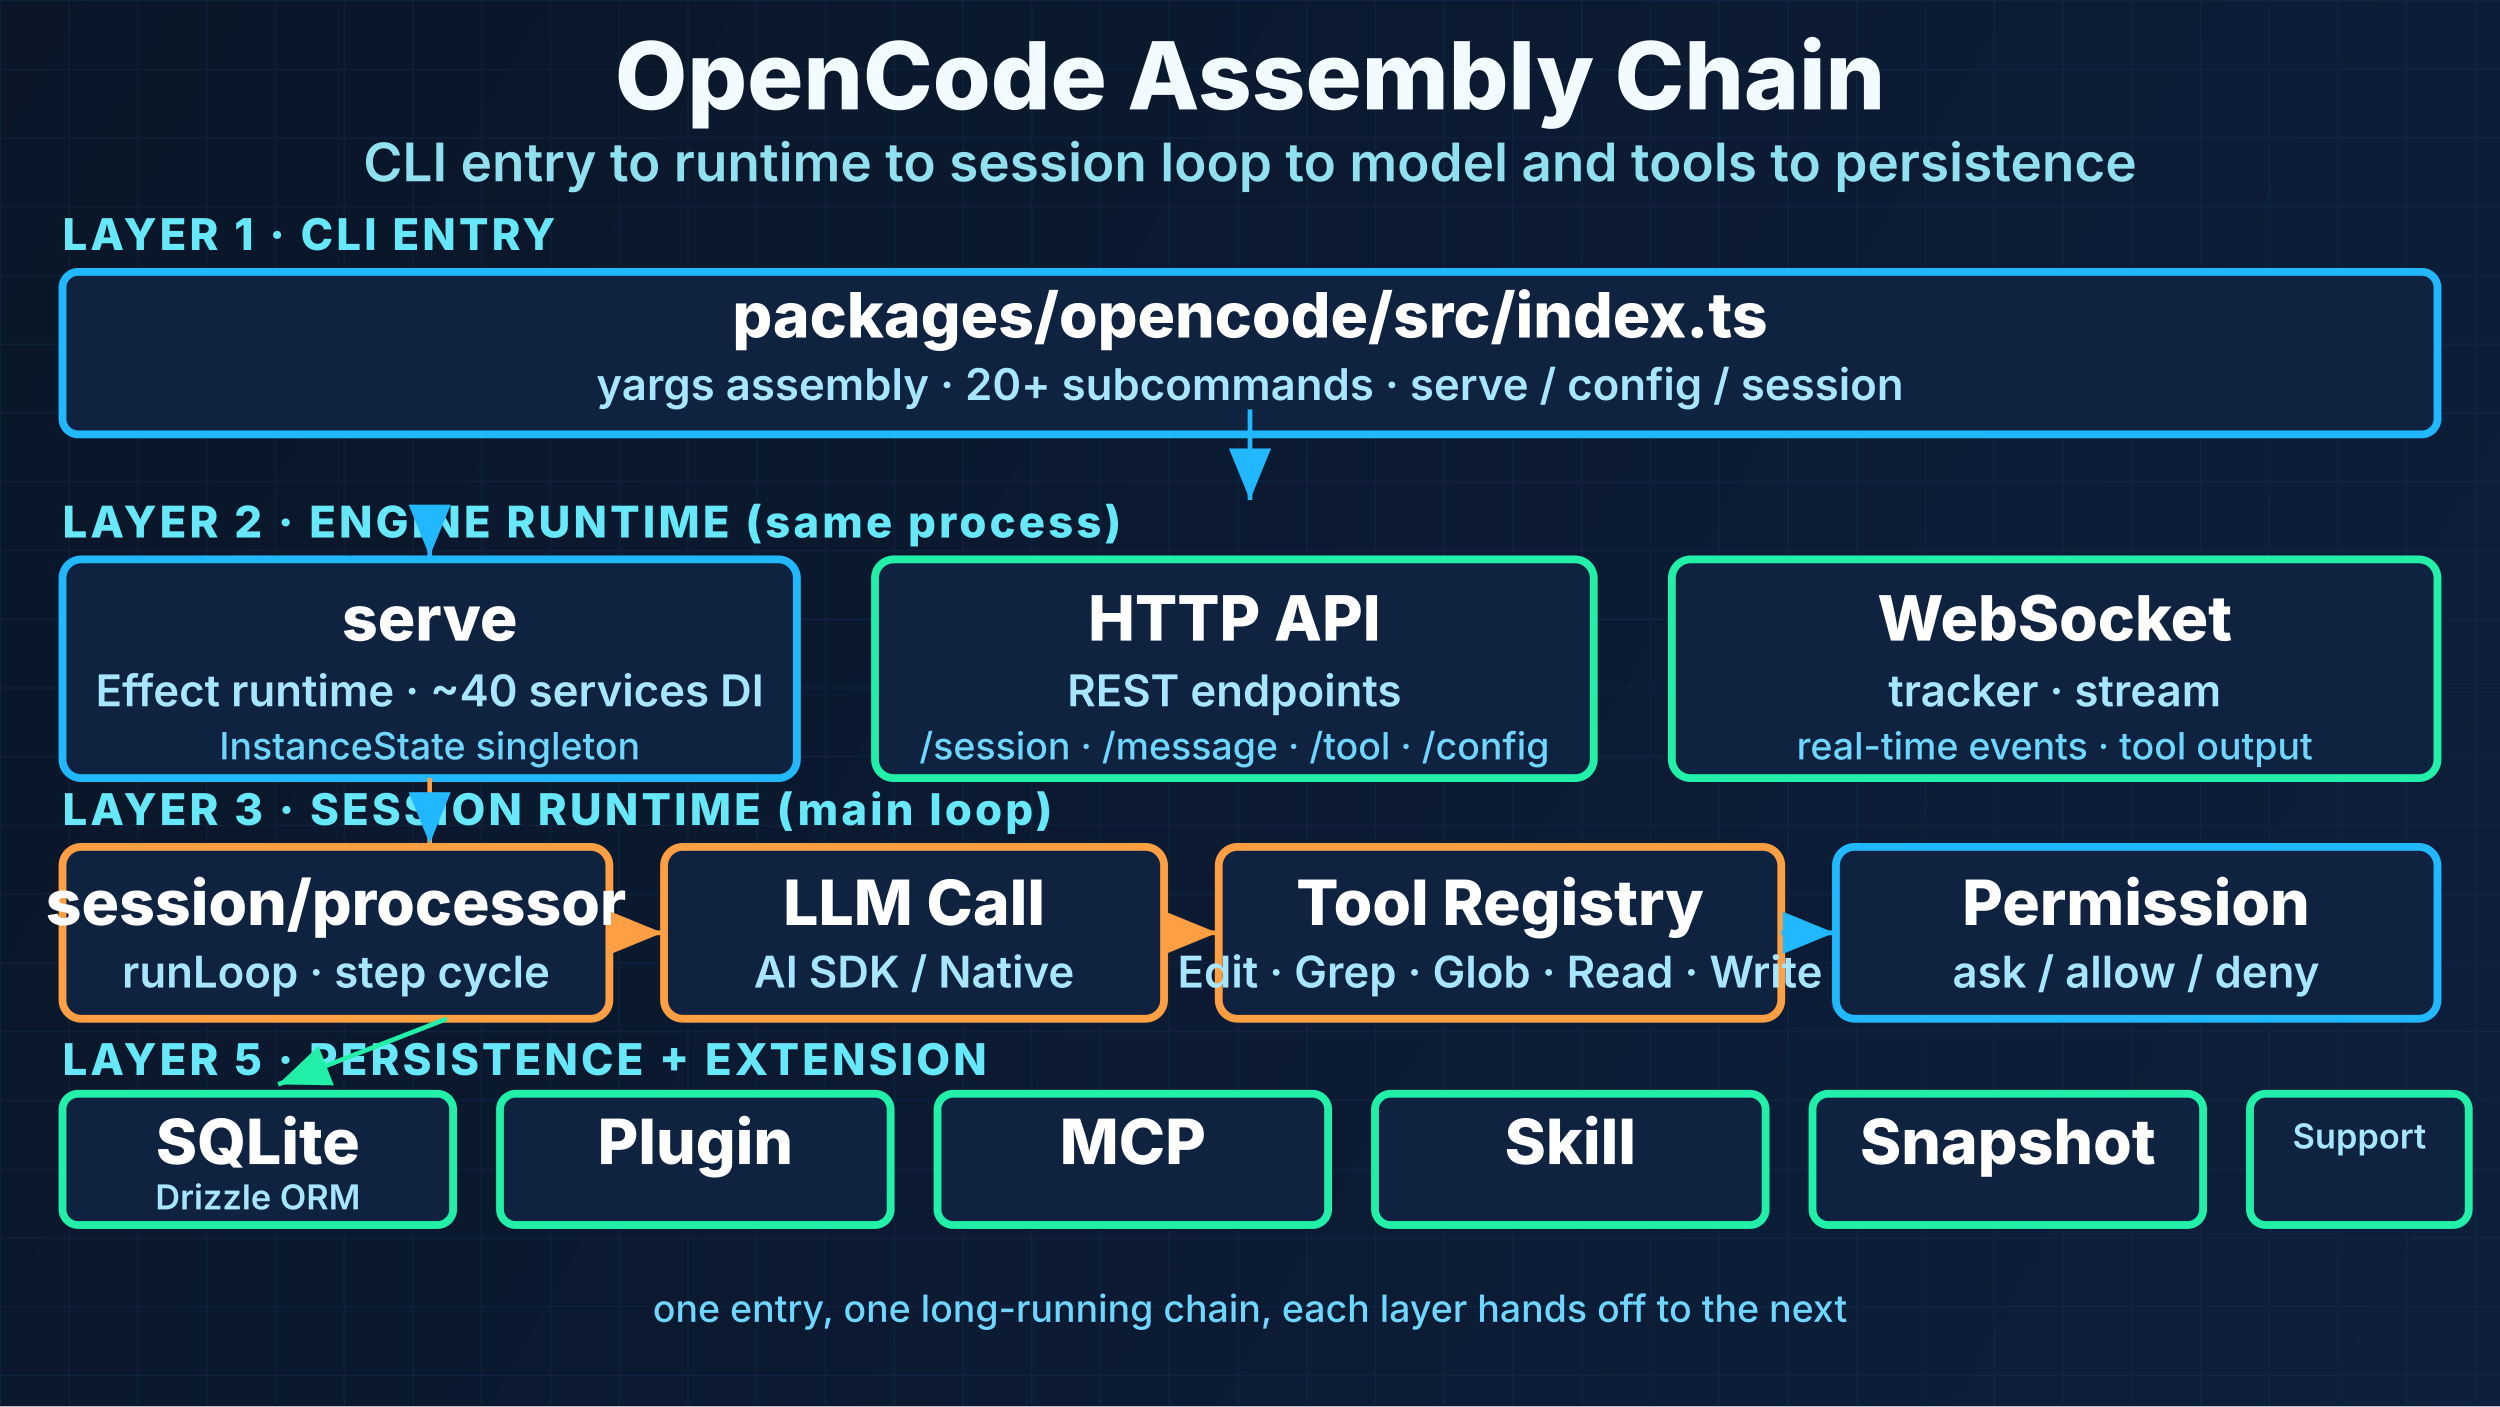
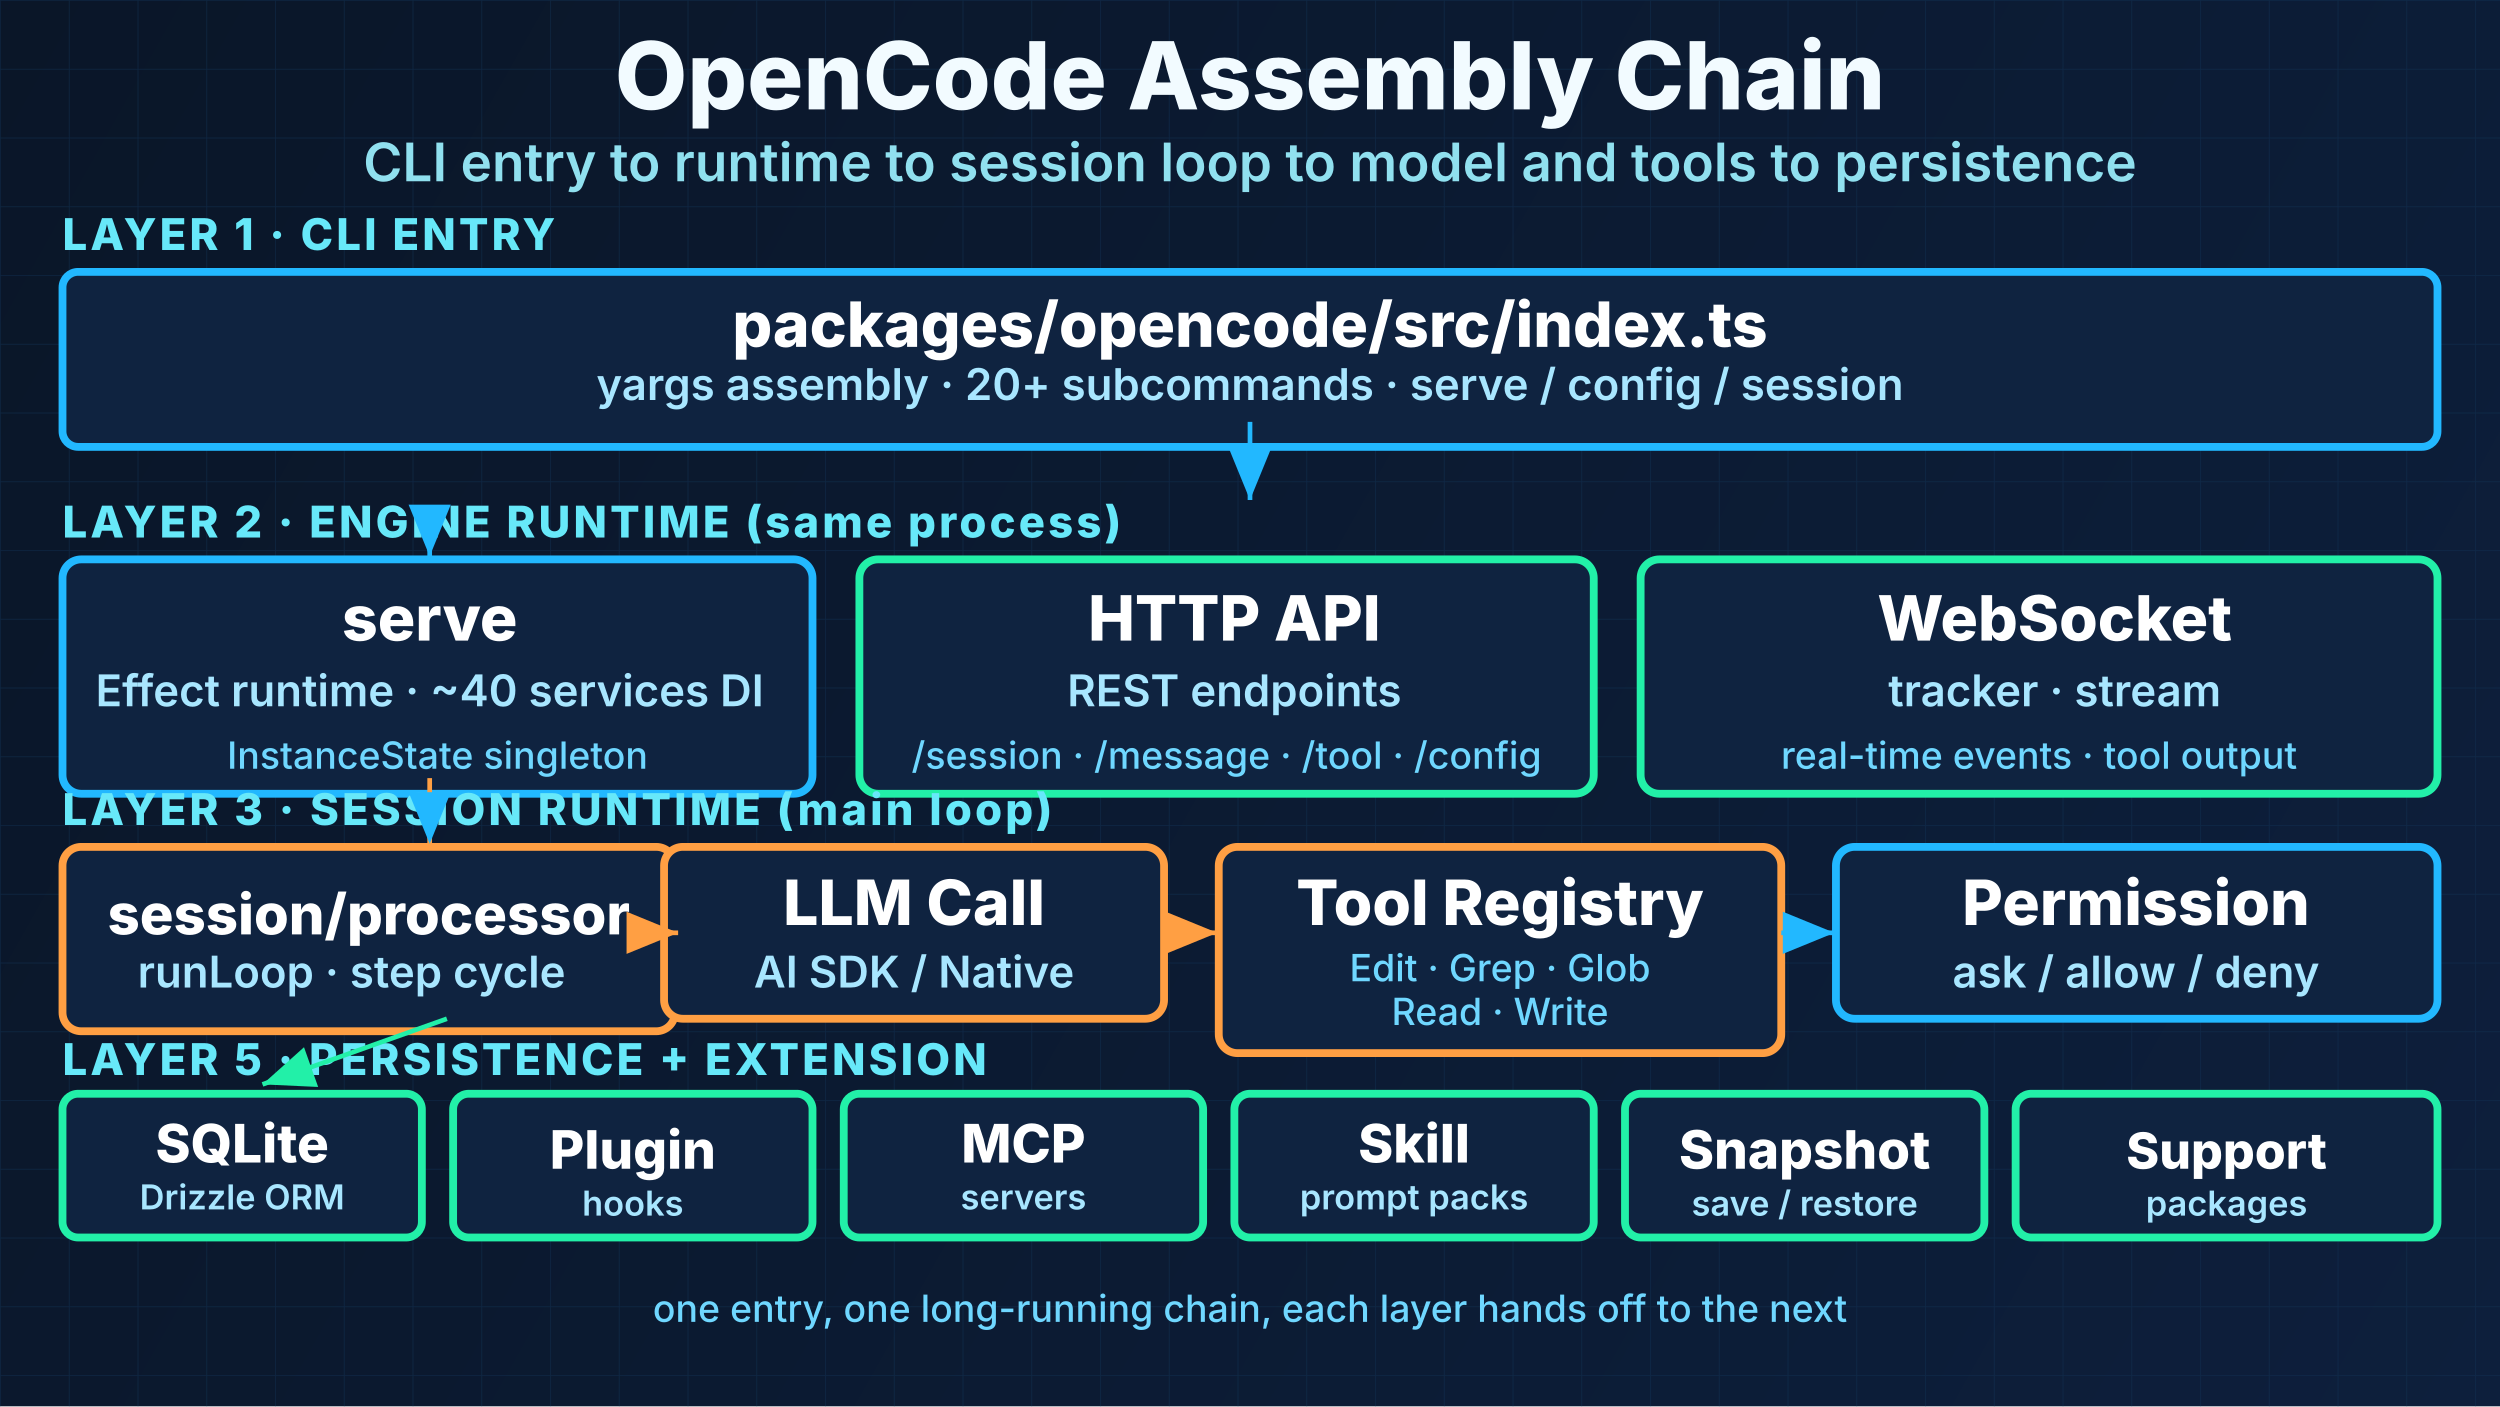
<svg xmlns="http://www.w3.org/2000/svg" viewBox="0 0 1600 900" width="1600" height="900" role="img" aria-label="OpenCode Assembly Chain — Core Architecture">
  <style>
    text { font-family: "Inter", "SF Pro Display", -apple-system, "Segoe UI", Arial, sans-serif; }
    .title   { font-size: 60px; font-weight: 800; fill: #f2fbff; }
    .subtitle{ font-size: 34px; font-weight: 600; fill: #90e0ef; }
    .layer   { font-size: 28px; font-weight: 800; fill: #67e8f9; letter-spacing: 2px; }
    .node    { font-size: 40px; font-weight: 800; fill: #ffffff; }
    .sub     { font-size: 28px; font-weight: 600; fill: #a8e6ff; }
    .detail  { font-size: 24px; font-weight: 500; fill: #6fd7ff; }
  </style>
  <defs>
    <linearGradient id="bg" x1="0" y1="0" x2="1600" y2="900" gradientUnits="userSpaceOnUse">
      <stop offset="0" stop-color="#0a1628" />
      <stop offset="1" stop-color="#0d1f3c" />
    </linearGradient>
    <pattern id="grid" width="44" height="44" patternUnits="userSpaceOnUse">
      <path d="M44 0 L0 0 0 44" fill="none" stroke="#123356" stroke-width="1" />
    </pattern>
    <marker id="ah" markerWidth="13" markerHeight="9" refX="11" refY="4.5" orient="auto">
      <polygon points="0 0, 11 4.5, 0 9" fill="#22b8ff" />
    </marker>
    <marker id="ag" markerWidth="13" markerHeight="9" refX="11" refY="4.5" orient="auto">
      <polygon points="0 0, 11 4.5, 0 9" fill="#22f0a8" />
    </marker>
    <marker id="ao" markerWidth="13" markerHeight="9" refX="11" refY="4.5" orient="auto">
      <polygon points="0 0, 11 4.5, 0 9" fill="#ff9f43" />
    </marker>
  </defs>
  <rect width="1600" height="900" fill="url(#bg)" />
  <rect width="1600" height="900" fill="url(#grid)" opacity="0.5" />
  <text x="800" y="70" text-anchor="middle" class="title">OpenCode Assembly Chain</text>
  <text x="800" y="116" text-anchor="middle" class="subtitle">CLI entry to runtime to session loop to model and tools to persistence</text>
  <text x="40" y="160" class="layer">LAYER 1 · CLI ENTRY</text>
-   <rect x="40" y="174" width="1520" height="104" rx="10" fill="#0f2340" stroke="#22b8ff" stroke-width="5" />
-   <text x="800" y="216" text-anchor="middle" class="node">packages/opencode/src/index.ts</text>
+   <rect x="40" y="174" width="1520" height="112" rx="10" fill="#0f2340" stroke="#22b8ff" stroke-width="5" />
+   <text x="800" y="222" text-anchor="middle" class="node">packages/opencode/src/index.ts</text>
  <text x="800" y="256" text-anchor="middle" class="sub">yargs assembly · 20+ subcommands · serve / config / session</text>
-   <path d="M800 262 L800 320" stroke="#22b8ff" stroke-width="3" marker-end="url(#ah)" />
+   <path d="M800 270 L800 320" stroke="#22b8ff" stroke-width="3" marker-end="url(#ah)" />
  <text x="40" y="344" class="layer">LAYER 2 · ENGINE RUNTIME (same process)</text>
  <g>
-     <rect x="40" y="358" width="470" height="140" rx="12" fill="#0f2340" stroke="#22b8ff" stroke-width="5" />
+     <rect x="40" y="358" width="480" height="150" rx="12" fill="#0f2340" stroke="#22b8ff" stroke-width="5" />
    <text x="275" y="410" text-anchor="middle" class="node">serve</text>
    <text x="275" y="452" text-anchor="middle" class="sub">Effect runtime · ~40 services DI</text>
-     <text x="275" y="486" text-anchor="middle" class="detail">InstanceState singleton</text>
-     <rect x="560" y="358" width="460" height="140" rx="12" fill="#0f2340" stroke="#22f0a8" stroke-width="5" />
+     <text x="280" y="492" text-anchor="middle" class="detail">InstanceState singleton</text>
+     <rect x="550" y="358" width="470" height="150" rx="12" fill="#0f2340" stroke="#22f0a8" stroke-width="5" />
    <text x="790" y="410" text-anchor="middle" class="node">HTTP API</text>
    <text x="790" y="452" text-anchor="middle" class="sub">REST endpoints</text>
-     <text x="790" y="486" text-anchor="middle" class="detail">/session · /message · /tool · /config</text>
-     <rect x="1070" y="358" width="490" height="140" rx="12" fill="#0f2340" stroke="#22f0a8" stroke-width="5" />
+     <text x="785" y="492" text-anchor="middle" class="detail">/session · /message · /tool · /config</text>
+     <rect x="1050" y="358" width="510" height="150" rx="12" fill="#0f2340" stroke="#22f0a8" stroke-width="5" />
    <text x="1315" y="410" text-anchor="middle" class="node">WebSocket</text>
    <text x="1315" y="452" text-anchor="middle" class="sub">tracker · stream</text>
-     <text x="1315" y="486" text-anchor="middle" class="detail">real-time events · tool output</text>
+     <text x="1305" y="492" text-anchor="middle" class="detail">real-time events · tool output</text>
  </g>
  <text x="40" y="528" class="layer">LAYER 3 · SESSION RUNTIME (main loop)</text>
  <g>
-     <rect x="40" y="542" width="350" height="110" rx="12" fill="#0f2340" stroke="#ff9f43" stroke-width="5" />
-     <text x="215" y="592" text-anchor="middle" class="node">session/processor</text>
-     <text x="215" y="632" text-anchor="middle" class="sub">runLoop · step cycle</text>
+     <rect x="40" y="542" width="392" height="118" rx="12" fill="#0f2340" stroke="#ff9f43" stroke-width="5" />
+     <text x="236" y="598" text-anchor="middle" class="node" style="font-size:36px">session/processor</text>
+     <text x="225" y="632" text-anchor="middle" class="sub">runLoop · step cycle</text>
    <rect x="425" y="542" width="320" height="110" rx="12" fill="#0f2340" stroke="#ff9f43" stroke-width="5" />
    <text x="585" y="592" text-anchor="middle" class="node">LLM Call</text>
    <text x="585" y="632" text-anchor="middle" class="sub">AI SDK / Native</text>
-     <rect x="780" y="542" width="360" height="110" rx="12" fill="#0f2340" stroke="#ff9f43" stroke-width="5" />
+     <rect x="780" y="542" width="360" height="132" rx="12" fill="#0f2340" stroke="#ff9f43" stroke-width="5" />
    <text x="960" y="592" text-anchor="middle" class="node">Tool Registry</text>
-     <text x="960" y="632" text-anchor="middle" class="sub">Edit · Grep · Glob · Read · Write</text>
+     <text x="960" y="628" text-anchor="middle" class="detail">Edit · Grep · Glob</text>
+     <text x="960" y="656" text-anchor="middle" class="detail">Read · Write</text>
    <rect x="1175" y="542" width="385" height="110" rx="12" fill="#0f2340" stroke="#22b8ff" stroke-width="5" />
    <text x="1367" y="592" text-anchor="middle" class="node">Permission</text>
    <text x="1367" y="632" text-anchor="middle" class="sub">ask / allow / deny</text>
-     <line x1="390" y1="597" x2="424" y2="597" stroke="#ff9f43" stroke-width="3" marker-end="url(#ao)" />
+     <line x1="421" y1="597" x2="434" y2="597" stroke="#ff9f43" stroke-width="3" marker-end="url(#ao)" />
    <line x1="745" y1="597" x2="779" y2="597" stroke="#ff9f43" stroke-width="3" marker-end="url(#ao)" />
    <line x1="1140" y1="597" x2="1174" y2="597" stroke="#22b8ff" stroke-width="3" marker-end="url(#ah)" />
  </g>
  <text x="40" y="688" class="layer">LAYER 5 · PERSISTENCE + EXTENSION</text>
  <g>
-     <rect x="40" y="700" width="250" height="84" rx="10" fill="#0f2340" stroke="#22f0a8" stroke-width="5" />
-     <text x="165" y="745" text-anchor="middle" class="node">SQLite</text>
-     <text x="165" y="774" text-anchor="middle" class="sub" style="font-size:22px">Drizzle ORM</text>
-     <rect x="320" y="700" width="250" height="84" rx="10" fill="#0f2340" stroke="#22f0a8" stroke-width="5" />
-     <text x="445" y="745" text-anchor="middle" class="node">Plugin</text>
-     <rect x="600" y="700" width="250" height="84" rx="10" fill="#0f2340" stroke="#22f0a8" stroke-width="5" />
-     <text x="725" y="745" text-anchor="middle" class="node">MCP</text>
-     <rect x="880" y="700" width="250" height="84" rx="10" fill="#0f2340" stroke="#22f0a8" stroke-width="5" />
-     <text x="1005" y="745" text-anchor="middle" class="node">Skill</text>
-     <rect x="1160" y="700" width="250" height="84" rx="10" fill="#0f2340" stroke="#22f0a8" stroke-width="5" />
-     <text x="1285" y="745" text-anchor="middle" class="node">Snapshot</text>
-     <rect x="1440" y="700" width="140" height="84" rx="10" fill="#0f2340" stroke="#22f0a8" stroke-width="5" />
-     <text x="1510" y="735" text-anchor="middle" class="sub" style="font-size:22px;fill:#a8e6ff">Support</text>
+     <rect x="40" y="700" width="230" height="92" rx="10" fill="#0f2340" stroke="#22f0a8" stroke-width="5" />
+     <text x="155" y="744" text-anchor="middle" class="node" style="font-size:34px">SQLite</text>
+     <text x="155" y="774" text-anchor="middle" class="sub" style="font-size:22px">Drizzle ORM</text>
+     <rect x="290" y="700" width="230" height="92" rx="10" fill="#0f2340" stroke="#22f0a8" stroke-width="5" />
+     <text x="405" y="748" text-anchor="middle" class="node" style="font-size:34px">Plugin</text>
+     <text x="405" y="778" text-anchor="middle" class="sub" style="font-size:22px">hooks</text>
+     <rect x="540" y="700" width="230" height="92" rx="10" fill="#0f2340" stroke="#22f0a8" stroke-width="5" />
+     <text x="655" y="744" text-anchor="middle" class="node" style="font-size:34px">MCP</text>
+     <text x="655" y="774" text-anchor="middle" class="sub" style="font-size:22px">servers</text>
+     <rect x="790" y="700" width="230" height="92" rx="10" fill="#0f2340" stroke="#22f0a8" stroke-width="5" />
+     <text x="905" y="744" text-anchor="middle" class="node" style="font-size:34px">Skill</text>
+     <text x="905" y="774" text-anchor="middle" class="sub" style="font-size:22px">prompt packs</text>
+     <rect x="1040" y="700" width="230" height="92" rx="10" fill="#0f2340" stroke="#22f0a8" stroke-width="5" />
+     <text x="1155" y="748" text-anchor="middle" class="node" style="font-size:34px">Snapshot</text>
+     <text x="1155" y="778" text-anchor="middle" class="sub" style="font-size:22px">save / restore</text>
+     <rect x="1290" y="700" width="270" height="92" rx="10" fill="#0f2340" stroke="#22f0a8" stroke-width="5" />
+     <text x="1425" y="748" text-anchor="middle" class="node" style="font-size:32px">Support</text>
+     <text x="1425" y="778" text-anchor="middle" class="sub" style="font-size:22px">packages</text>
  </g>
  <path d="M275 326 L275 356" stroke="#22b8ff" stroke-width="3" marker-end="url(#ah)" />
  <path d="M275 498 L275 540" stroke="#ff9f43" stroke-width="3" marker-end="url(#ah)" />
-   <path d="M286 652 L178 694" stroke="#22f0a8" stroke-width="3" marker-end="url(#ag)" />
+   <path d="M286 652 L168 694" stroke="#22f0a8" stroke-width="3" marker-end="url(#ag)" />
  <text x="800" y="846" text-anchor="middle" class="detail">one entry, one long-running chain, each layer hands off to the next</text>
</svg>
